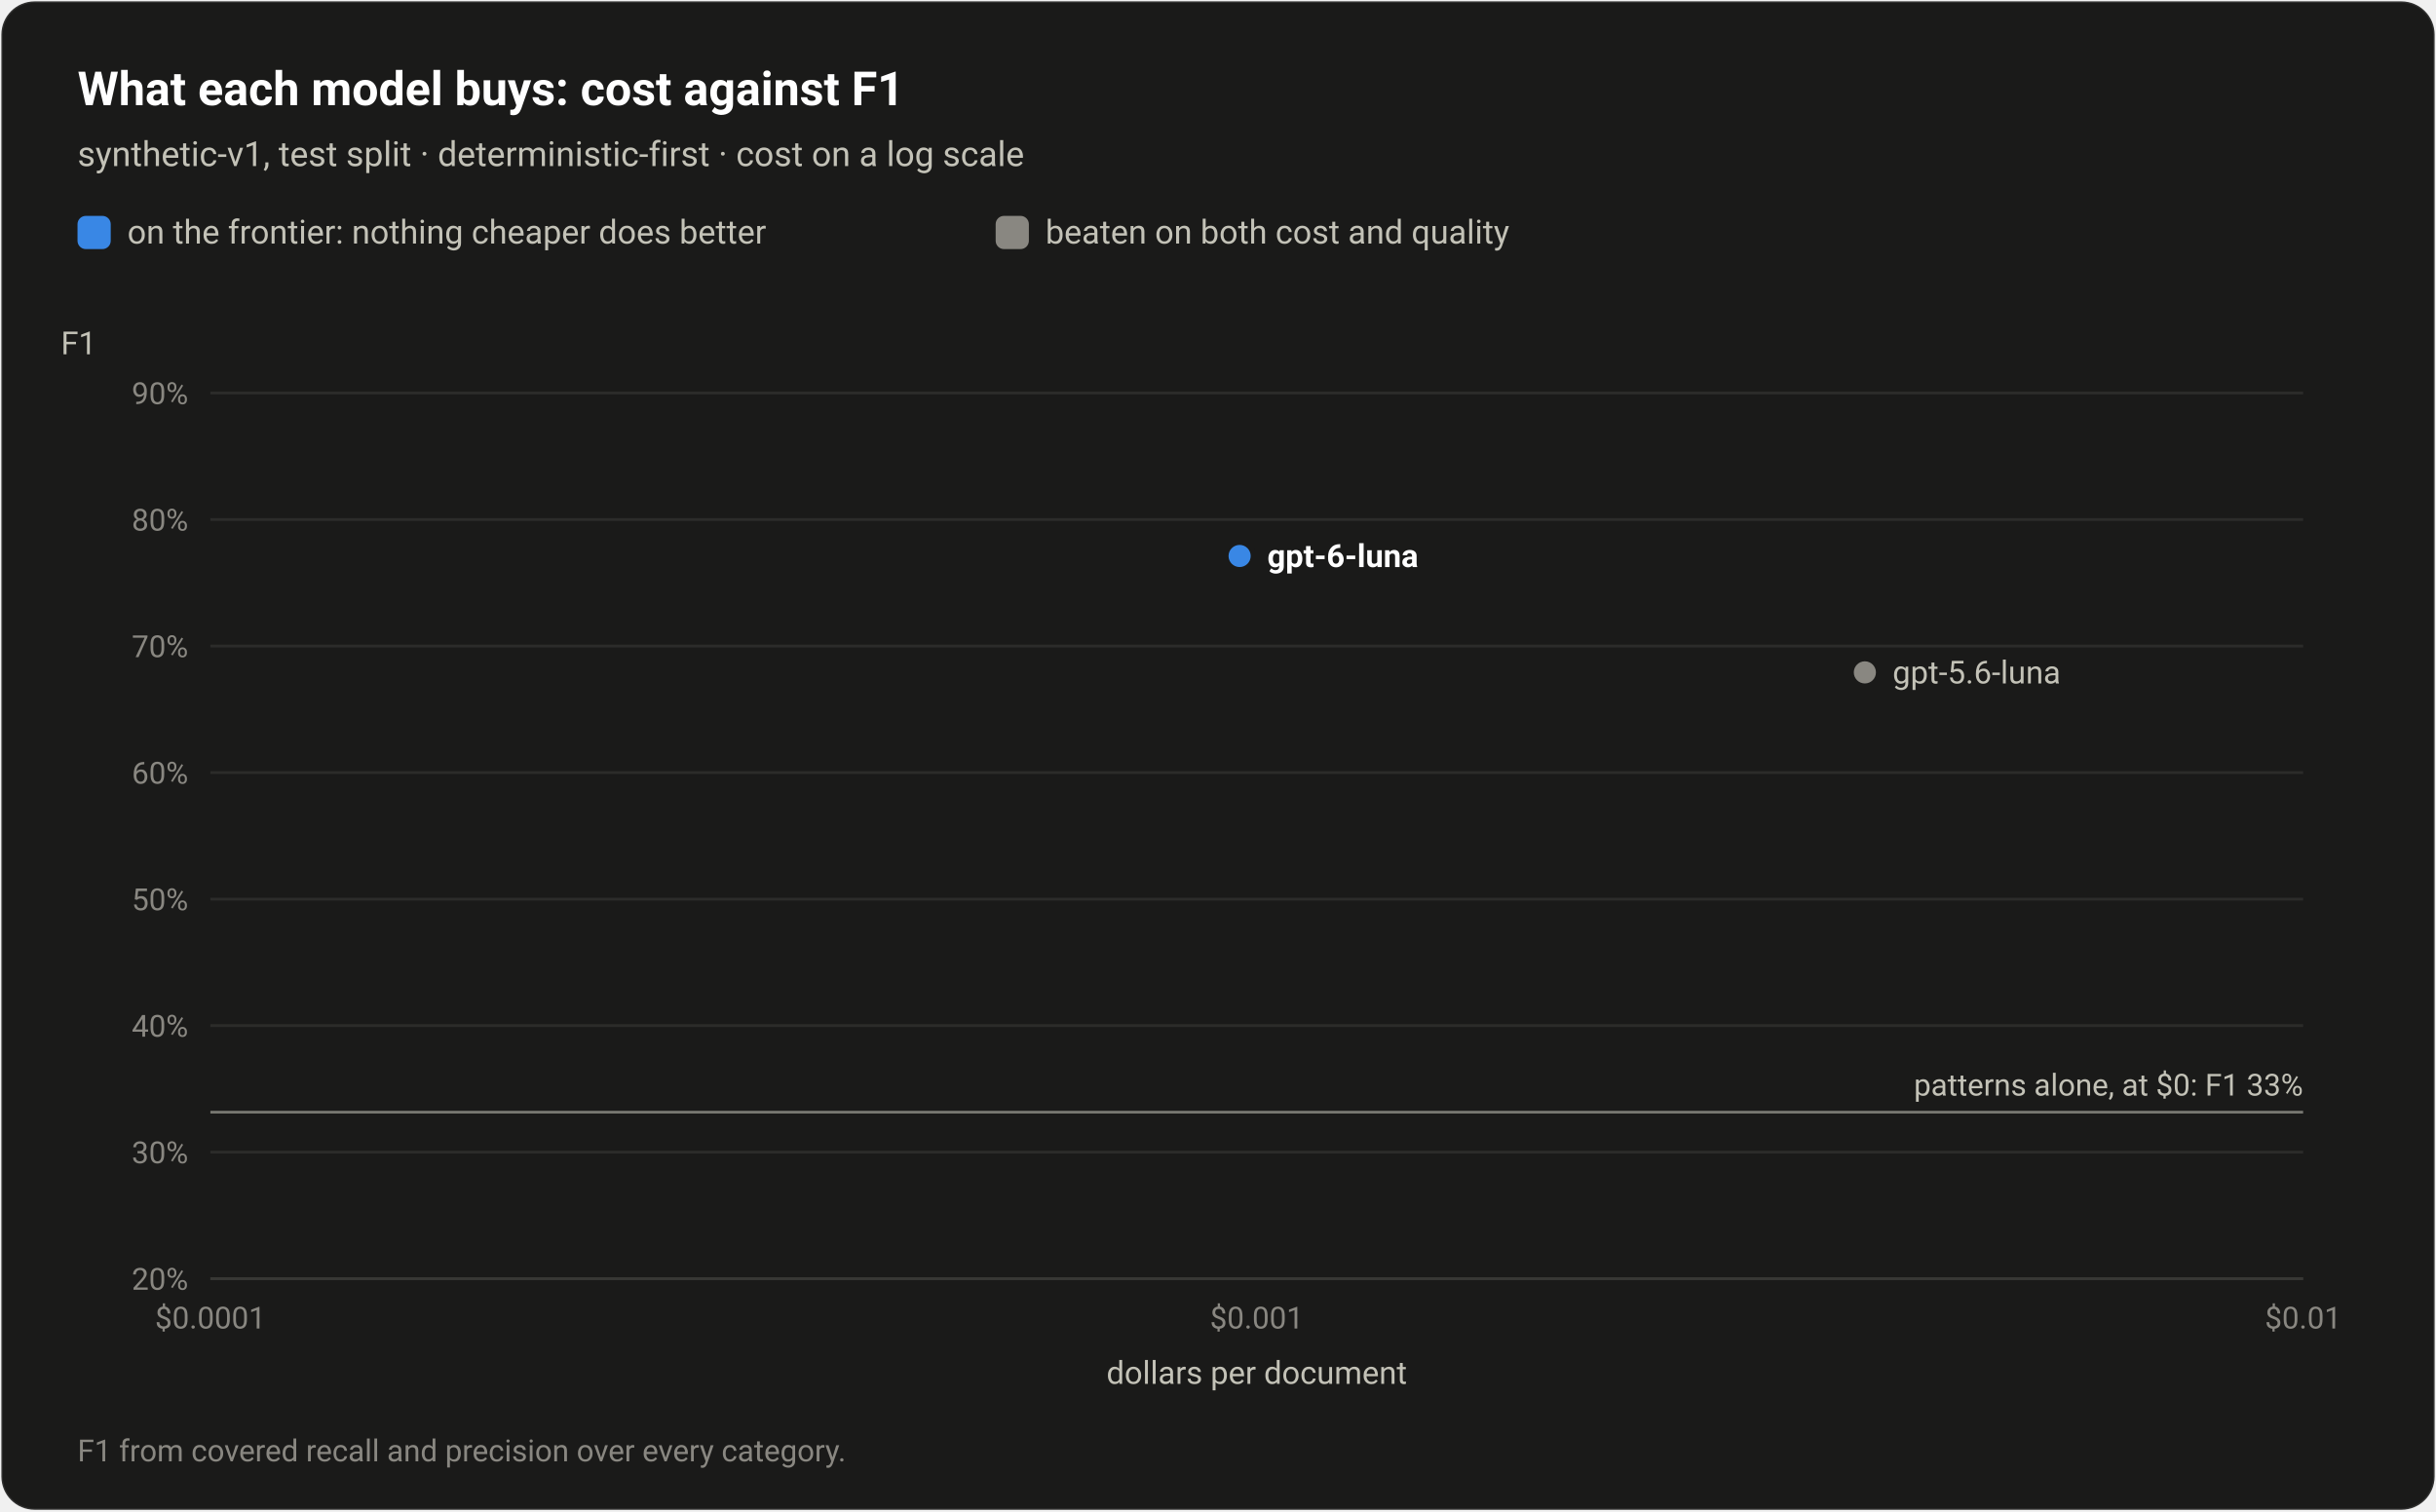
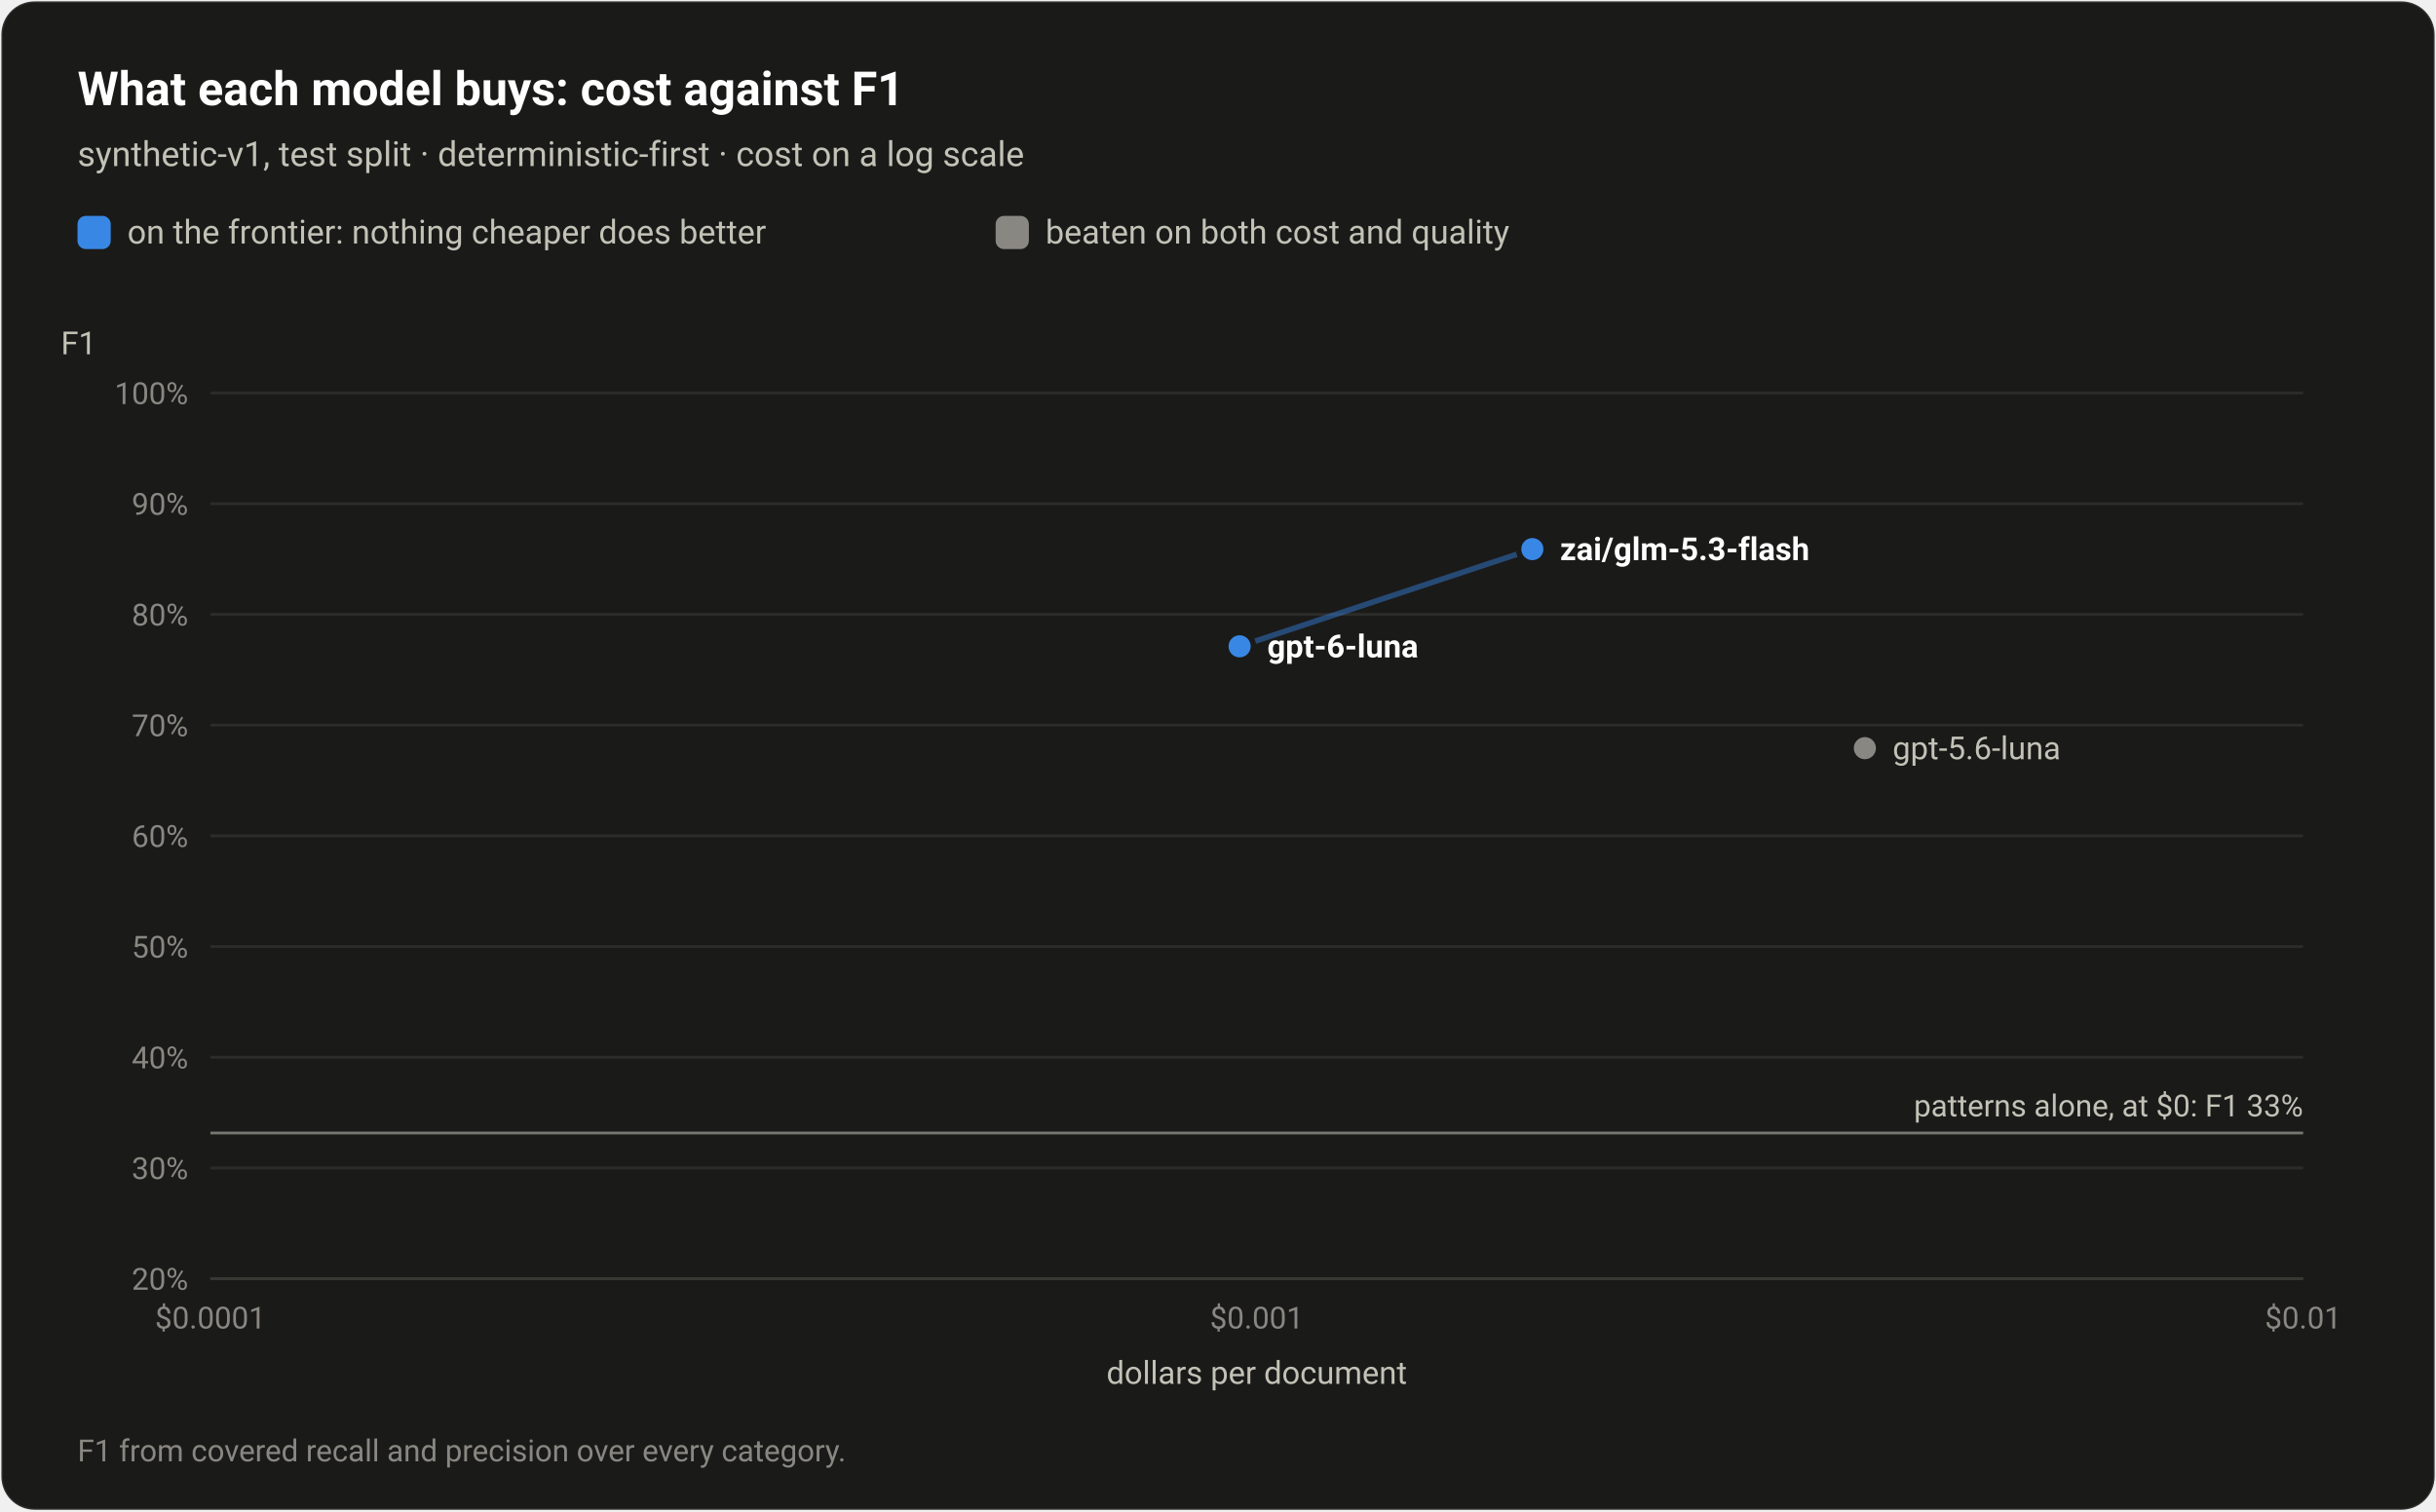
<svg xmlns="http://www.w3.org/2000/svg" width="880" height="546" viewBox="0 0 880 546" role="img" aria-labelledby="t d" font-family="system-ui, -apple-system, &quot;Segoe UI&quot;, Roboto, sans-serif">
  <rect x="0.5" y="0.5" width="879" height="545" rx="12" fill="#1a1a19" stroke="rgba(255,255,255,0.10)" />
  <text x="28" y="38" font-size="17" font-weight="600" fill="#ffffff">What each model buys: cost against F1</text>
  <text x="28" y="60" font-size="12.5" fill="#c3c2b7">synthetic-v1, test split · deterministic-first · cost on a log scale</text>
  <rect x="28" y="78" width="12" height="12" rx="3" fill="#3987e5" />
  <text x="46" y="88" font-size="12" fill="#c3c2b7">on the frontier: nothing cheaper does better</text>
  <rect x="359.68" y="78" width="12" height="12" rx="3" fill="#898781" />
  <text x="377.68" y="88" font-size="12" fill="#c3c2b7">beaten on both cost and quality</text>
  <line x1="76" y1="462" x2="832" y2="462" stroke="#2c2c2a" />
  <text x="68" y="466" font-size="11" fill="#898781" text-anchor="end">20%</text>
-   <line x1="76" y1="416.29" x2="832" y2="416.29" stroke="#2c2c2a" />
-   <text x="68" y="420.29" font-size="11" fill="#898781" text-anchor="end">30%</text>
-   <line x1="76" y1="370.57" x2="832" y2="370.57" stroke="#2c2c2a" />
-   <text x="68" y="374.57" font-size="11" fill="#898781" text-anchor="end">40%</text>
-   <line x1="76" y1="324.86" x2="832" y2="324.86" stroke="#2c2c2a" />
-   <text x="68" y="328.86" font-size="11" fill="#898781" text-anchor="end">50%</text>
-   <line x1="76" y1="279.14" x2="832" y2="279.14" stroke="#2c2c2a" />
-   <text x="68" y="283.14" font-size="11" fill="#898781" text-anchor="end">60%</text>
-   <line x1="76" y1="233.43" x2="832" y2="233.43" stroke="#2c2c2a" />
-   <text x="68" y="237.43" font-size="11" fill="#898781" text-anchor="end">70%</text>
-   <line x1="76" y1="187.71" x2="832" y2="187.71" stroke="#2c2c2a" />
-   <text x="68" y="191.71" font-size="11" fill="#898781" text-anchor="end">80%</text>
+   <line x1="76" y1="422" x2="832" y2="422" stroke="#2c2c2a" />
+   <text x="68" y="426" font-size="11" fill="#898781" text-anchor="end">30%</text>
+   <line x1="76" y1="382" x2="832" y2="382" stroke="#2c2c2a" />
+   <text x="68" y="386" font-size="11" fill="#898781" text-anchor="end">40%</text>
+   <line x1="76" y1="342" x2="832" y2="342" stroke="#2c2c2a" />
+   <text x="68" y="346" font-size="11" fill="#898781" text-anchor="end">50%</text>
+   <line x1="76" y1="302" x2="832" y2="302" stroke="#2c2c2a" />
+   <text x="68" y="306" font-size="11" fill="#898781" text-anchor="end">60%</text>
+   <line x1="76" y1="262" x2="832" y2="262" stroke="#2c2c2a" />
+   <text x="68" y="266" font-size="11" fill="#898781" text-anchor="end">70%</text>
+   <line x1="76" y1="222" x2="832" y2="222" stroke="#2c2c2a" />
+   <text x="68" y="226" font-size="11" fill="#898781" text-anchor="end">80%</text>
+   <line x1="76" y1="182" x2="832" y2="182" stroke="#2c2c2a" />
+   <text x="68" y="186" font-size="11" fill="#898781" text-anchor="end">90%</text>
  <line x1="76" y1="142" x2="832" y2="142" stroke="#2c2c2a" />
-   <text x="68" y="146" font-size="11" fill="#898781" text-anchor="end">90%</text>
+   <text x="68" y="146" font-size="11" fill="#898781" text-anchor="end">100%</text>
  <text x="76" y="480" font-size="11" fill="#898781" text-anchor="middle">$0.0001</text>
  <text x="454" y="480" font-size="11" fill="#898781" text-anchor="middle">$0.001</text>
  <text x="832" y="480" font-size="11" fill="#898781" text-anchor="middle">$0.01</text>
  <line x1="76" y1="462" x2="832" y2="462" stroke="#383835" />
  <text x="454" y="500" font-size="11.5" fill="#c3c2b7" text-anchor="middle">dollars per document</text>
  <text x="22" y="128" font-size="11.5" fill="#c3c2b7">F1</text>
-   <line x1="76" y1="401.84" x2="832" y2="401.84" stroke="#c3c2b7" stroke-opacity="0.55" />
-   <text x="832" y="395.84" font-size="11" fill="#c3c2b7" text-anchor="end">patterns alone, at $0: F1 33%</text>
+   <line x1="76" y1="409.36" x2="832" y2="409.36" stroke="#c3c2b7" stroke-opacity="0.55" />
+   <text x="832" y="403.36" font-size="11" fill="#c3c2b7" text-anchor="end">patterns alone, at $0: F1 33%</text>
+   <polyline points="447.81,233.52 553.56,198.4" fill="none" stroke="#3987e5" stroke-width="2" stroke-linejoin="round" stroke-linecap="round" stroke-opacity="0.45" />
  <g>
-     <circle cx="447.81" cy="200.88" r="12" fill="transparent" />
-     <circle cx="447.81" cy="200.88" r="5" fill="#3987e5" stroke="#1a1a19" stroke-width="2" />
+     <circle cx="447.81" cy="233.52" r="12" fill="transparent" />
+     <circle cx="447.81" cy="233.52" r="5" fill="#3987e5" stroke="#1a1a19" stroke-width="2" />
  </g>
-   <text x="457.81" y="204.88" font-size="11.5" font-weight="600" fill="#ffffff">gpt-6-luna</text>
+   <text x="457.81" y="237.52" font-size="11.5" font-weight="600" fill="#ffffff">gpt-6-luna</text>
  <g>
-     <circle cx="673.68" cy="242.94" r="12" fill="transparent" />
-     <circle cx="673.68" cy="242.94" r="5" fill="#898781" stroke="#1a1a19" stroke-width="2" />
+     <circle cx="553.56" cy="198.4" r="12" fill="transparent" />
+     <circle cx="553.56" cy="198.4" r="5" fill="#3987e5" stroke="#1a1a19" stroke-width="2" />
  </g>
-   <text x="683.68" y="246.94" font-size="11.5" fill="#c3c2b7">gpt-5.6-luna</text>
+   <text x="563.56" y="202.4" font-size="11.5" font-weight="600" fill="#ffffff">zai/glm-5.3-flash</text>
+   <g>
+     <circle cx="673.68" cy="270.32" r="12" fill="transparent" />
+     <circle cx="673.68" cy="270.32" r="5" fill="#898781" stroke="#1a1a19" stroke-width="2" />
+   </g>
+   <text x="683.68" y="274.32" font-size="11.5" fill="#c3c2b7">gpt-5.6-luna</text>
  <text x="28" y="528" font-size="11" fill="#898781">F1 from covered recall and precision over every category.</text>
</svg>
